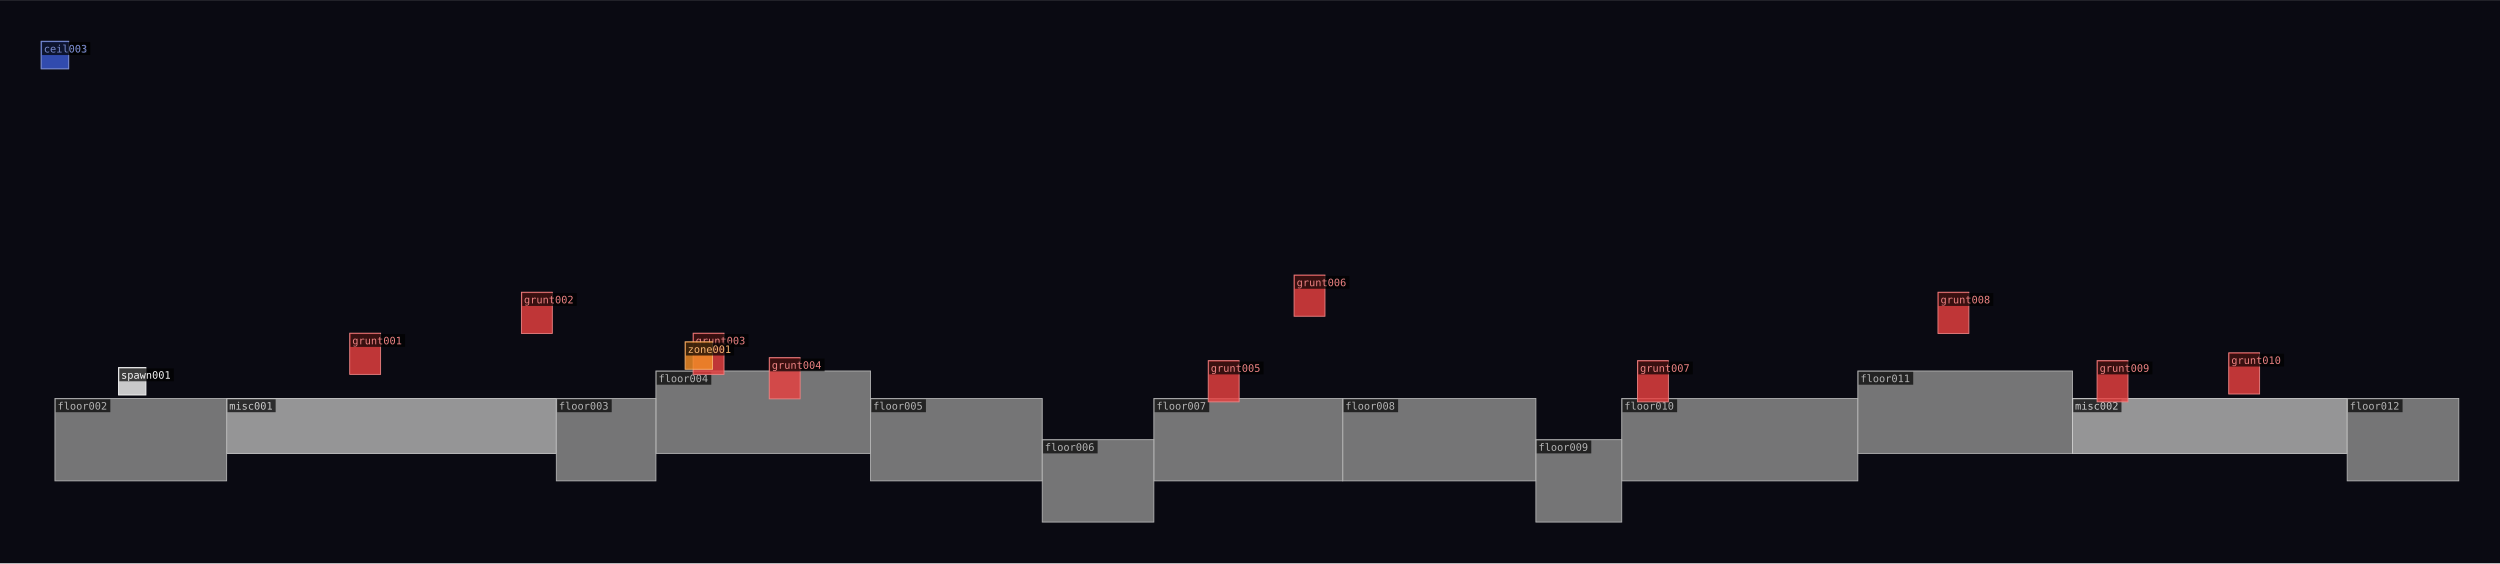
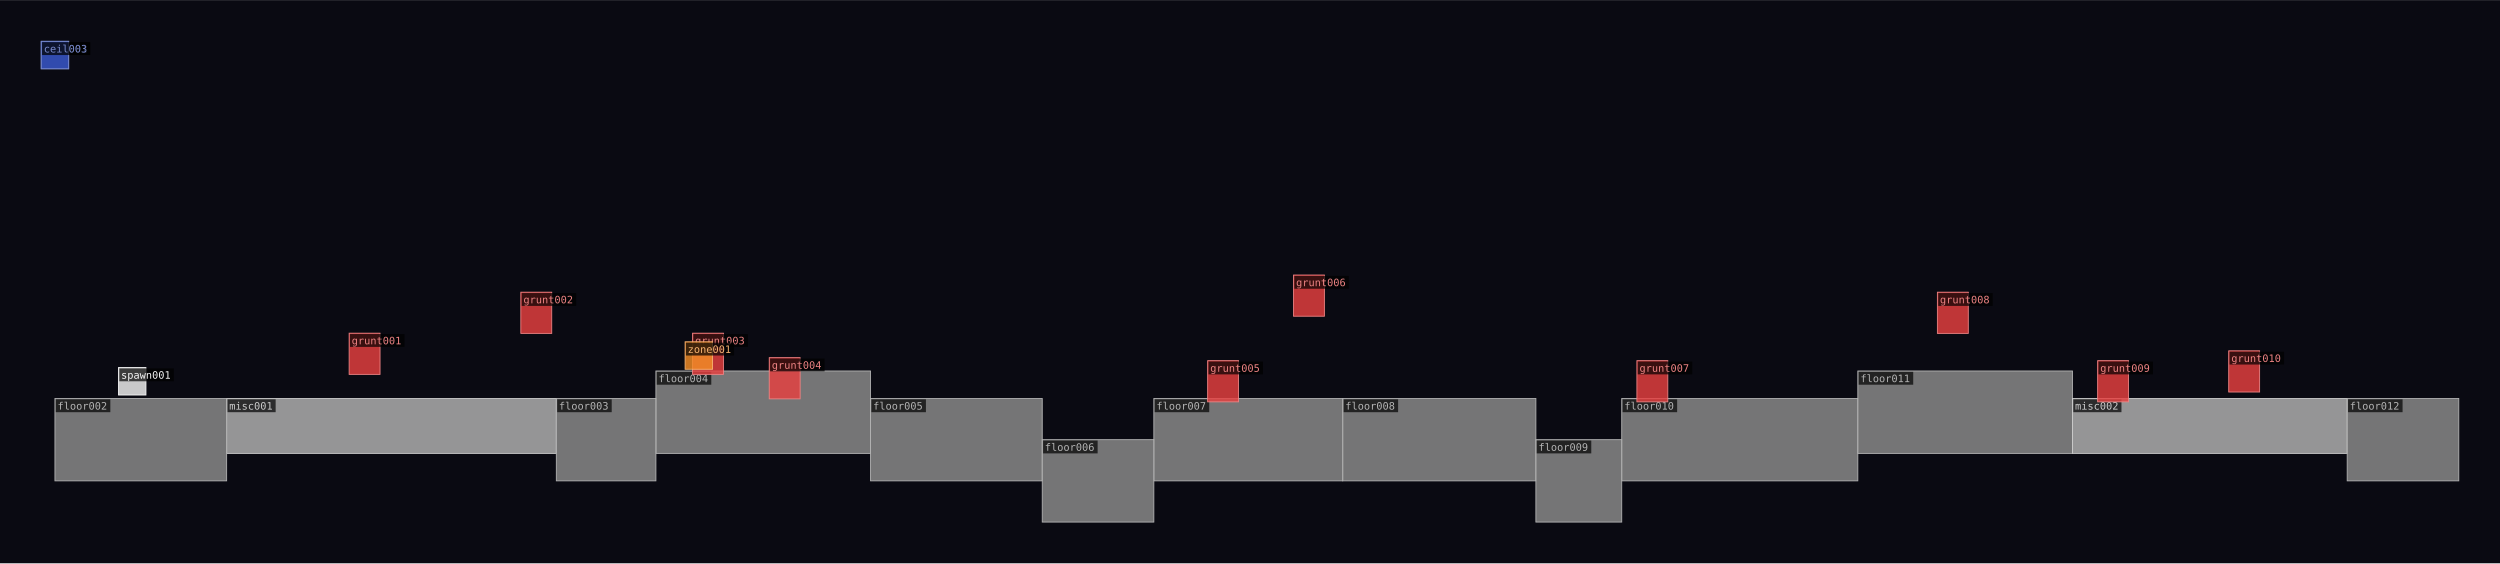
<svg xmlns="http://www.w3.org/2000/svg" viewBox="-128 -128 5824 1312" width="2800" height="631" font-family="monospace">
  <rect x="-128" y="-128" width="5824" height="1312" fill="#0a0a12" />
  <rect x="3650" y="800" width="550" height="192" fill="#8c8c8c" fill-opacity="0.82" stroke="#b4b4b4" stroke-width="2" />
  <rect x="3652" y="802" width="127.04" height="30" fill="#000000" fill-opacity="0.7" />
  <text x="3656" y="826" font-size="24" fill="#b4b4b4">floor010</text>
  <rect x="400" y="800" width="768" height="128" fill="#b3b3b3" fill-opacity="0.82" stroke="#cdcdcd" stroke-width="2" />
  <rect x="402" y="802" width="112.16" height="30" fill="#000000" fill-opacity="0.7" />
  <text x="406" y="826" font-size="24" fill="#cdcdcd">misc001</text>
  <rect x="1400" y="736" width="500" height="192" fill="#8c8c8c" fill-opacity="0.82" stroke="#b4b4b4" stroke-width="2" />
  <rect x="1402" y="738" width="127.04" height="30" fill="#000000" fill-opacity="0.7" />
  <text x="1406" y="762" font-size="24" fill="#b4b4b4">floor004</text>
  <rect x="4200" y="736" width="500" height="192" fill="#8c8c8c" fill-opacity="0.82" stroke="#b4b4b4" stroke-width="2" />
  <rect x="4202" y="738" width="127.04" height="30" fill="#000000" fill-opacity="0.7" />
  <text x="4206" y="762" font-size="24" fill="#b4b4b4">floor011</text>
  <rect x="3000" y="800" width="450" height="192" fill="#8c8c8c" fill-opacity="0.82" stroke="#b4b4b4" stroke-width="2" />
  <rect x="3002" y="802" width="127.04" height="30" fill="#000000" fill-opacity="0.7" />
  <text x="3006" y="826" font-size="24" fill="#b4b4b4">floor008</text>
  <rect x="2560" y="800" width="440" height="192" fill="#8c8c8c" fill-opacity="0.82" stroke="#b4b4b4" stroke-width="2" />
  <rect x="2562" y="802" width="127.04" height="30" fill="#000000" fill-opacity="0.7" />
  <text x="2566" y="826" font-size="24" fill="#b4b4b4">floor007</text>
  <rect x="4700" y="800" width="640" height="128" fill="#b3b3b3" fill-opacity="0.82" stroke="#cdcdcd" stroke-width="2" />
  <rect x="4702" y="802" width="112.16" height="30" fill="#000000" fill-opacity="0.7" />
  <text x="4706" y="826" font-size="24" fill="#cdcdcd">misc002</text>
  <rect x="0" y="800" width="400" height="192" fill="#8c8c8c" fill-opacity="0.82" stroke="#b4b4b4" stroke-width="2" />
  <rect x="2" y="802" width="127.04" height="30" fill="#000000" fill-opacity="0.7" />
  <text x="6" y="826" font-size="24" fill="#b4b4b4">floor002</text>
  <rect x="1900" y="800" width="400" height="192" fill="#8c8c8c" fill-opacity="0.82" stroke="#b4b4b4" stroke-width="2" />
  <rect x="1902" y="802" width="127.04" height="30" fill="#000000" fill-opacity="0.7" />
  <text x="1906" y="826" font-size="24" fill="#b4b4b4">floor005</text>
  <rect x="2300" y="896" width="260" height="192" fill="#8c8c8c" fill-opacity="0.82" stroke="#b4b4b4" stroke-width="2" />
  <rect x="2302" y="898" width="127.04" height="30" fill="#000000" fill-opacity="0.7" />
  <text x="2306" y="922" font-size="24" fill="#b4b4b4">floor006</text>
  <rect x="5340" y="800" width="260" height="192" fill="#8c8c8c" fill-opacity="0.82" stroke="#b4b4b4" stroke-width="2" />
  <rect x="5342" y="802" width="127.04" height="30" fill="#000000" fill-opacity="0.7" />
  <text x="5346" y="826" font-size="24" fill="#b4b4b4">floor012</text>
  <rect x="1168" y="800" width="232" height="192" fill="#8c8c8c" fill-opacity="0.82" stroke="#b4b4b4" stroke-width="2" />
  <rect x="1170" y="802" width="127.04" height="30" fill="#000000" fill-opacity="0.7" />
  <text x="1174" y="826" font-size="24" fill="#b4b4b4">floor003</text>
  <rect x="3450" y="896" width="200" height="192" fill="#8c8c8c" fill-opacity="0.82" stroke="#b4b4b4" stroke-width="2" />
  <rect x="3452" y="898" width="127.04" height="30" fill="#000000" fill-opacity="0.7" />
  <text x="3456" y="922" font-size="24" fill="#b4b4b4">floor009</text>
-   <rect x="4757.33" y="711.93" width="72" height="96" fill="#e64040" fill-opacity="0.82" stroke="#ee8383" stroke-width="2" />
-   <rect x="4759.33" y="713.93" width="127.04" height="30" fill="#000000" fill-opacity="0.7" />
-   <text x="4763.33" y="737.93" font-size="24" fill="#ee8383">grunt009</text>
-   <rect x="1086.67" y="552.5" width="72" height="96" fill="#e64040" fill-opacity="0.82" stroke="#ee8383" stroke-width="2" />
-   <rect x="1088.67" y="554.5" width="127.04" height="30" fill="#000000" fill-opacity="0.7" />
-   <text x="1092.67" y="578.5" font-size="24" fill="#ee8383">grunt002</text>
-   <rect x="2886.67" y="512.5" width="72" height="96" fill="#e64040" fill-opacity="0.82" stroke="#ee8383" stroke-width="2" />
-   <rect x="2888.67" y="514.5" width="127.04" height="30" fill="#000000" fill-opacity="0.7" />
-   <text x="2892.67" y="538.5" font-size="24" fill="#ee8383">grunt006</text>
-   <rect x="4386.67" y="552.5" width="72" height="96" fill="#e64040" fill-opacity="0.82" stroke="#ee8383" stroke-width="2" />
-   <rect x="4388.67" y="554.5" width="127.04" height="30" fill="#000000" fill-opacity="0.7" />
-   <text x="4392.67" y="578.5" font-size="24" fill="#ee8383">grunt008</text>
+   <rect x="4758.66" y="711.93" width="72" height="96" fill="#e64040" fill-opacity="0.82" stroke="#ee8383" stroke-width="2" />
+   <rect x="4760.66" y="713.93" width="127.04" height="30" fill="#000000" fill-opacity="0.7" />
+   <text x="4764.66" y="737.93" font-size="24" fill="#ee8383">grunt009</text>
+   <rect x="1085.33" y="552.44" width="72" height="96" fill="#e64040" fill-opacity="0.82" stroke="#ee8383" stroke-width="2" />
+   <rect x="1087.33" y="554.44" width="127.04" height="30" fill="#000000" fill-opacity="0.7" />
+   <text x="1091.33" y="578.44" font-size="24" fill="#ee8383">grunt002</text>
+   <rect x="2885.33" y="512.44" width="72" height="96" fill="#e64040" fill-opacity="0.82" stroke="#ee8383" stroke-width="2" />
+   <rect x="2887.33" y="514.44" width="127.04" height="30" fill="#000000" fill-opacity="0.7" />
+   <text x="2891.33" y="538.44" font-size="24" fill="#ee8383">grunt006</text>
+   <rect x="4385.34" y="552.44" width="72" height="96" fill="#e64040" fill-opacity="0.82" stroke="#ee8383" stroke-width="2" />
+   <rect x="4387.34" y="554.44" width="127.04" height="30" fill="#000000" fill-opacity="0.7" />
+   <text x="4391.34" y="578.44" font-size="24" fill="#ee8383">grunt008</text>
  <rect x="1664" y="704.94" width="72" height="96" fill="#e64040" fill-opacity="0.82" stroke="#ee8383" stroke-width="2" />
  <rect x="1666" y="706.94" width="127.04" height="30" fill="#000000" fill-opacity="0.7" />
  <text x="1670" y="730.94" font-size="24" fill="#ee8383">grunt004</text>
-   <rect x="5064" y="693.65" width="72" height="96" fill="#e64040" fill-opacity="0.82" stroke="#ee8383" stroke-width="2" />
-   <rect x="5066" y="695.65" width="127.04" height="30" fill="#000000" fill-opacity="0.7" />
-   <text x="5070" y="719.65" font-size="24" fill="#ee8383">grunt010</text>
-   <rect x="3686.67" y="711.93" width="72" height="96" fill="#e64040" fill-opacity="0.82" stroke="#ee8383" stroke-width="2" />
-   <rect x="3688.67" y="713.93" width="127.04" height="30" fill="#000000" fill-opacity="0.7" />
-   <text x="3692.67" y="737.93" font-size="24" fill="#ee8383">grunt007</text>
-   <rect x="2686.67" y="711.93" width="72" height="96" fill="#e64040" fill-opacity="0.82" stroke="#ee8383" stroke-width="2" />
-   <rect x="2688.67" y="713.93" width="127.04" height="30" fill="#000000" fill-opacity="0.7" />
-   <text x="2692.67" y="737.93" font-size="24" fill="#ee8383">grunt005</text>
-   <rect x="1486.67" y="647.93" width="72" height="96" fill="#e64040" fill-opacity="0.82" stroke="#ee8383" stroke-width="2" />
-   <rect x="1488.67" y="649.93" width="127.04" height="30" fill="#000000" fill-opacity="0.7" />
-   <text x="1492.67" y="673.93" font-size="24" fill="#ee8383">grunt003</text>
-   <rect x="686.67" y="647.93" width="72" height="96" fill="#e64040" fill-opacity="0.82" stroke="#ee8383" stroke-width="2" />
-   <rect x="688.67" y="649.93" width="127.04" height="30" fill="#000000" fill-opacity="0.7" />
-   <text x="692.67" y="673.93" font-size="24" fill="#ee8383">grunt001</text>
+   <rect x="5064" y="689.02" width="72" height="96" fill="#e64040" fill-opacity="0.82" stroke="#ee8383" stroke-width="2" />
+   <rect x="5066" y="691.02" width="127.04" height="30" fill="#000000" fill-opacity="0.7" />
+   <text x="5070" y="715.02" font-size="24" fill="#ee8383">grunt010</text>
+   <rect x="3685.33" y="711.93" width="72" height="96" fill="#e64040" fill-opacity="0.82" stroke="#ee8383" stroke-width="2" />
+   <rect x="3687.33" y="713.93" width="127.04" height="30" fill="#000000" fill-opacity="0.7" />
+   <text x="3691.33" y="737.93" font-size="24" fill="#ee8383">grunt007</text>
+   <rect x="2685.33" y="711.93" width="72" height="96" fill="#e64040" fill-opacity="0.82" stroke="#ee8383" stroke-width="2" />
+   <rect x="2687.33" y="713.93" width="127.04" height="30" fill="#000000" fill-opacity="0.7" />
+   <text x="2691.33" y="737.93" font-size="24" fill="#ee8383">grunt005</text>
+   <rect x="1485.33" y="647.93" width="72" height="96" fill="#e64040" fill-opacity="0.82" stroke="#ee8383" stroke-width="2" />
+   <rect x="1487.33" y="649.93" width="127.04" height="30" fill="#000000" fill-opacity="0.7" />
+   <text x="1491.33" y="673.93" font-size="24" fill="#ee8383">grunt003</text>
+   <rect x="685.33" y="647.93" width="72" height="96" fill="#e64040" fill-opacity="0.82" stroke="#ee8383" stroke-width="2" />
+   <rect x="687.33" y="649.93" width="127.04" height="30" fill="#000000" fill-opacity="0.7" />
+   <text x="691.33" y="673.93" font-size="24" fill="#ee8383">grunt001</text>
  <rect x="-32" y="-32" width="64" height="64" fill="#334db3" fill-opacity="0.82" stroke="#7a8bcd" stroke-width="2" />
  <rect x="-30" y="-30" width="112.16" height="30" fill="#000000" fill-opacity="0.7" />
  <text x="-26" y="-6" font-size="24" fill="#7a8bcd">ceil001</text>
  <rect x="-32" y="-32" width="64" height="64" fill="#334db3" fill-opacity="0.82" stroke="#7a8bcd" stroke-width="2" />
  <rect x="-30" y="-30" width="112.16" height="30" fill="#000000" fill-opacity="0.7" />
  <text x="-26" y="-6" font-size="24" fill="#7a8bcd">ceil003</text>
  <rect x="1468" y="668" width="64" height="64" fill="#f28c26" fill-opacity="0.82" stroke="#f7b472" stroke-width="2" />
  <rect x="1470" y="670" width="112.16" height="30" fill="#000000" fill-opacity="0.7" />
  <text x="1474" y="694" font-size="24" fill="#f7b472">zone001</text>
  <rect x="148" y="728" width="64" height="64" fill="#f2f2f2" fill-opacity="0.82" stroke="#f7f7f7" stroke-width="2" />
  <rect x="150" y="730" width="127.04" height="30" fill="#000000" fill-opacity="0.7" />
  <text x="154" y="754" font-size="24" fill="#f7f7f7">spawn001</text>
</svg>
